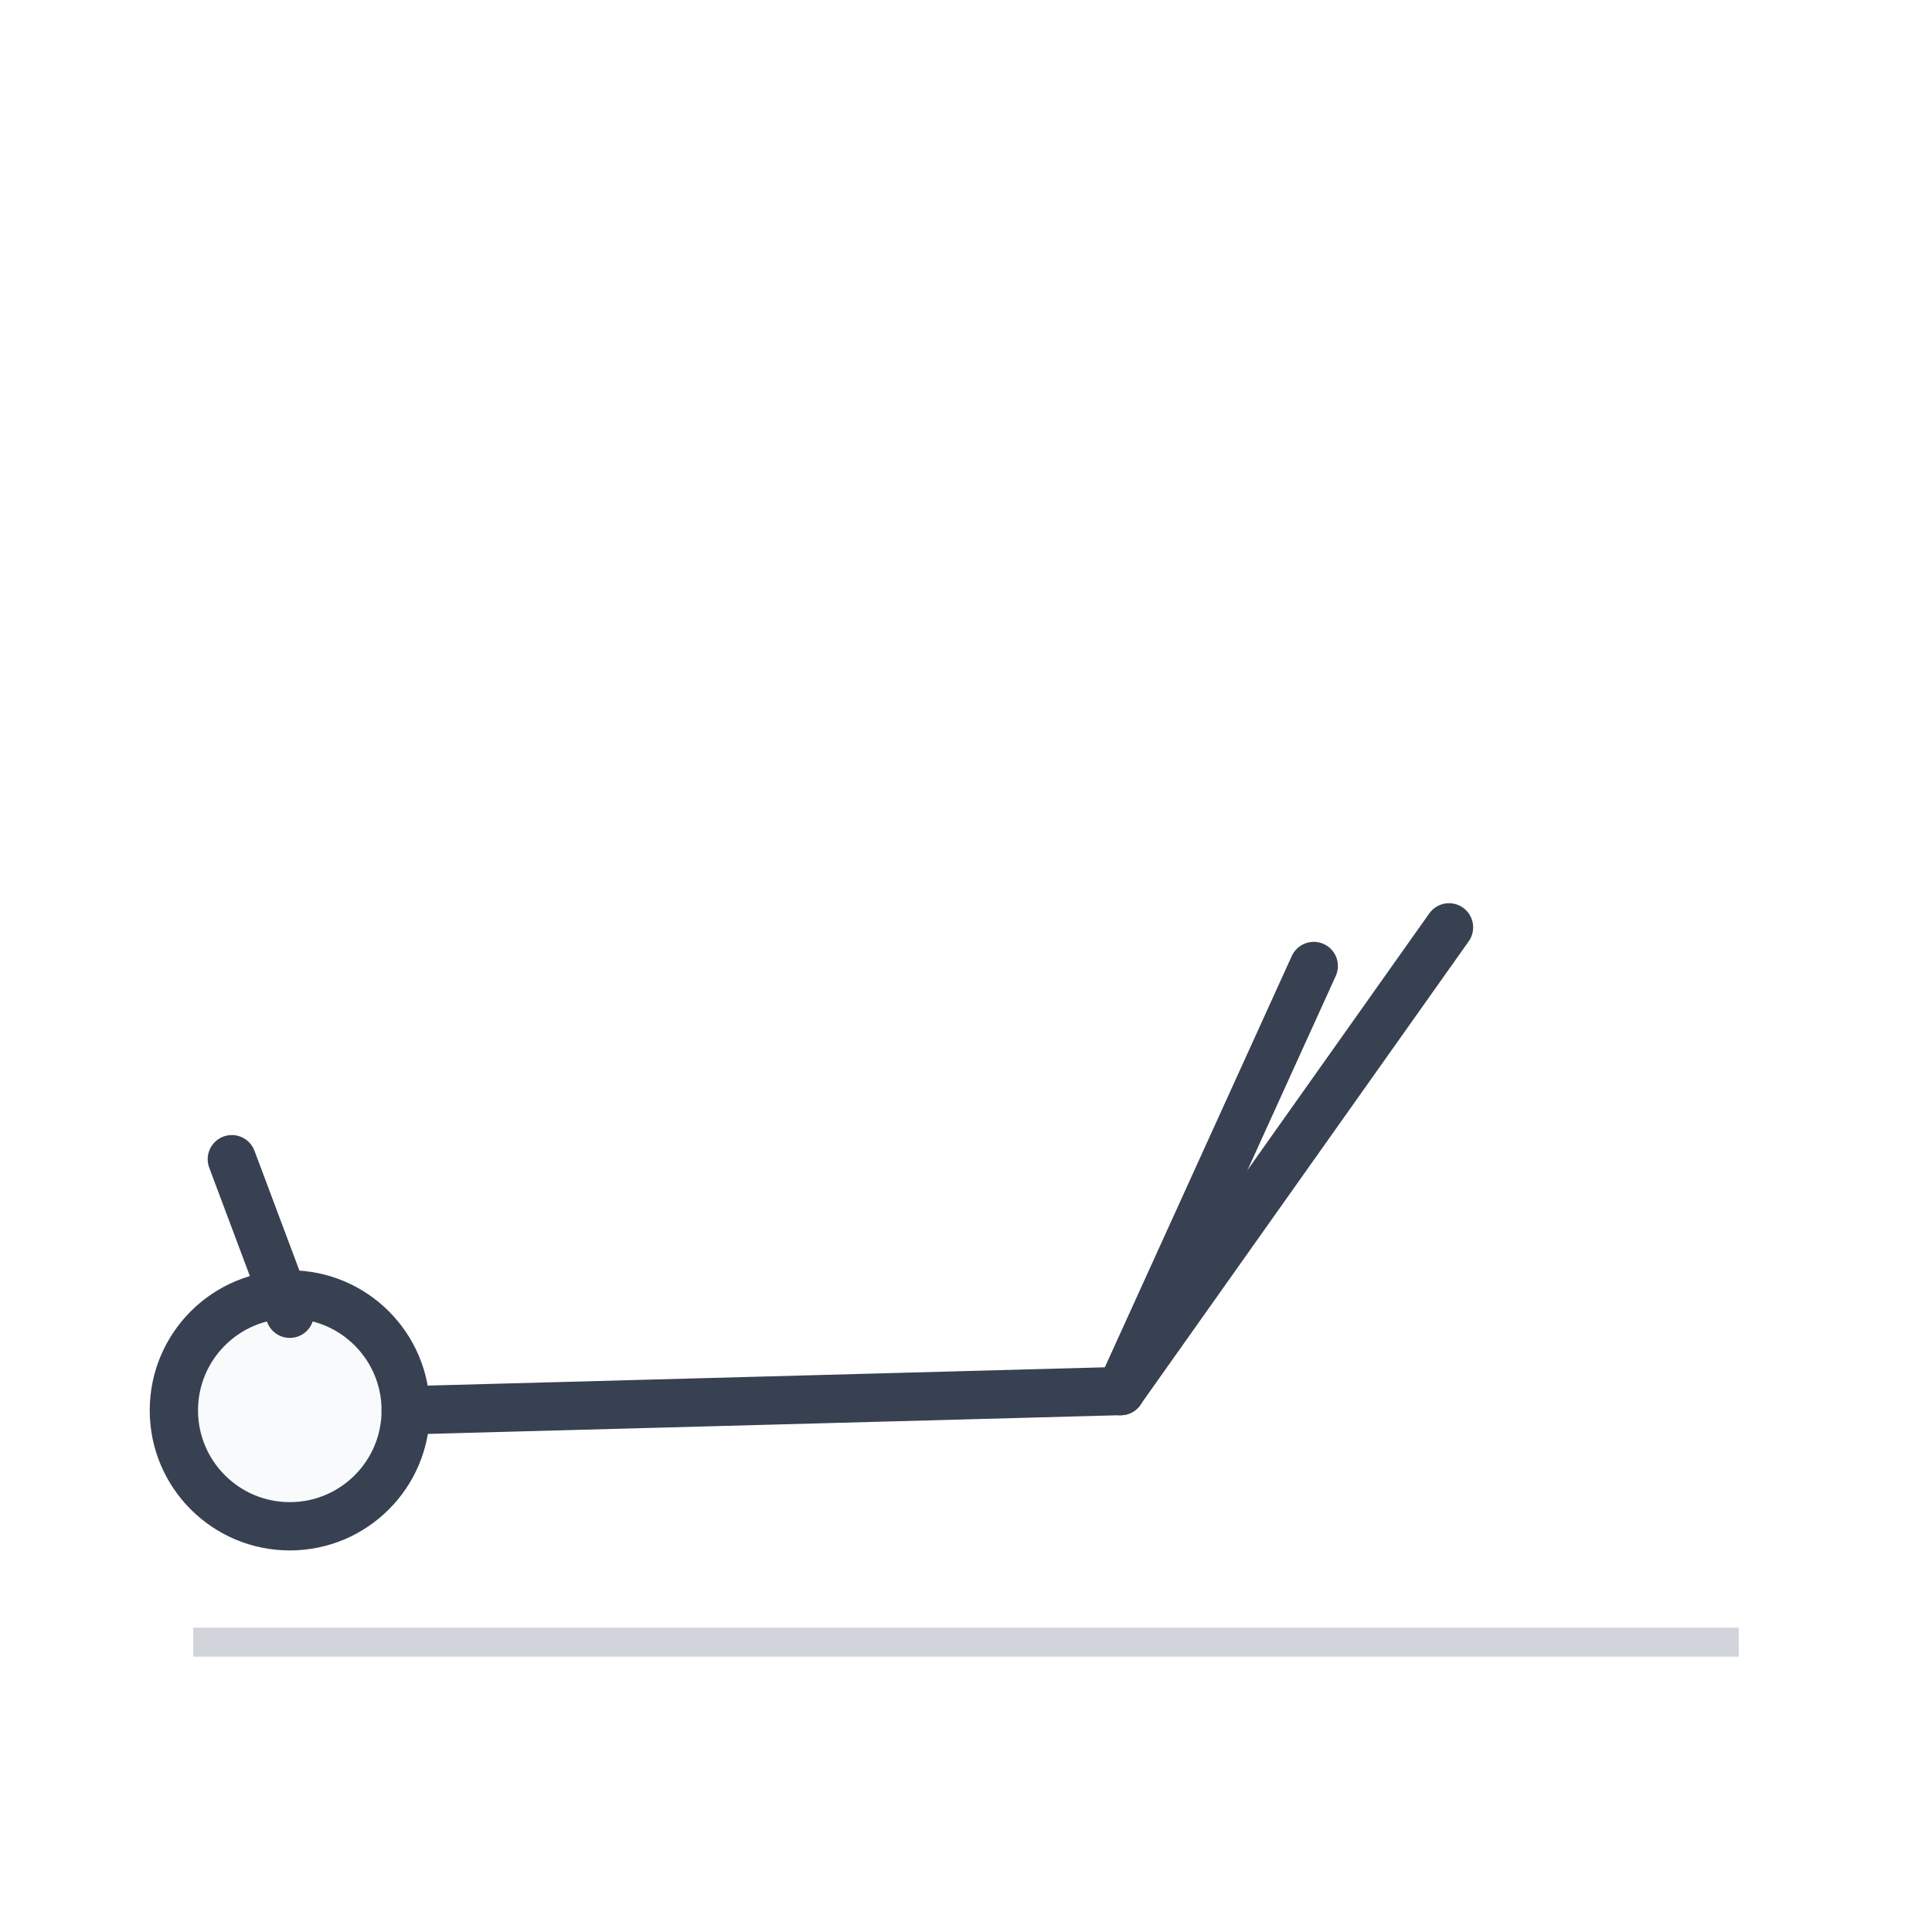
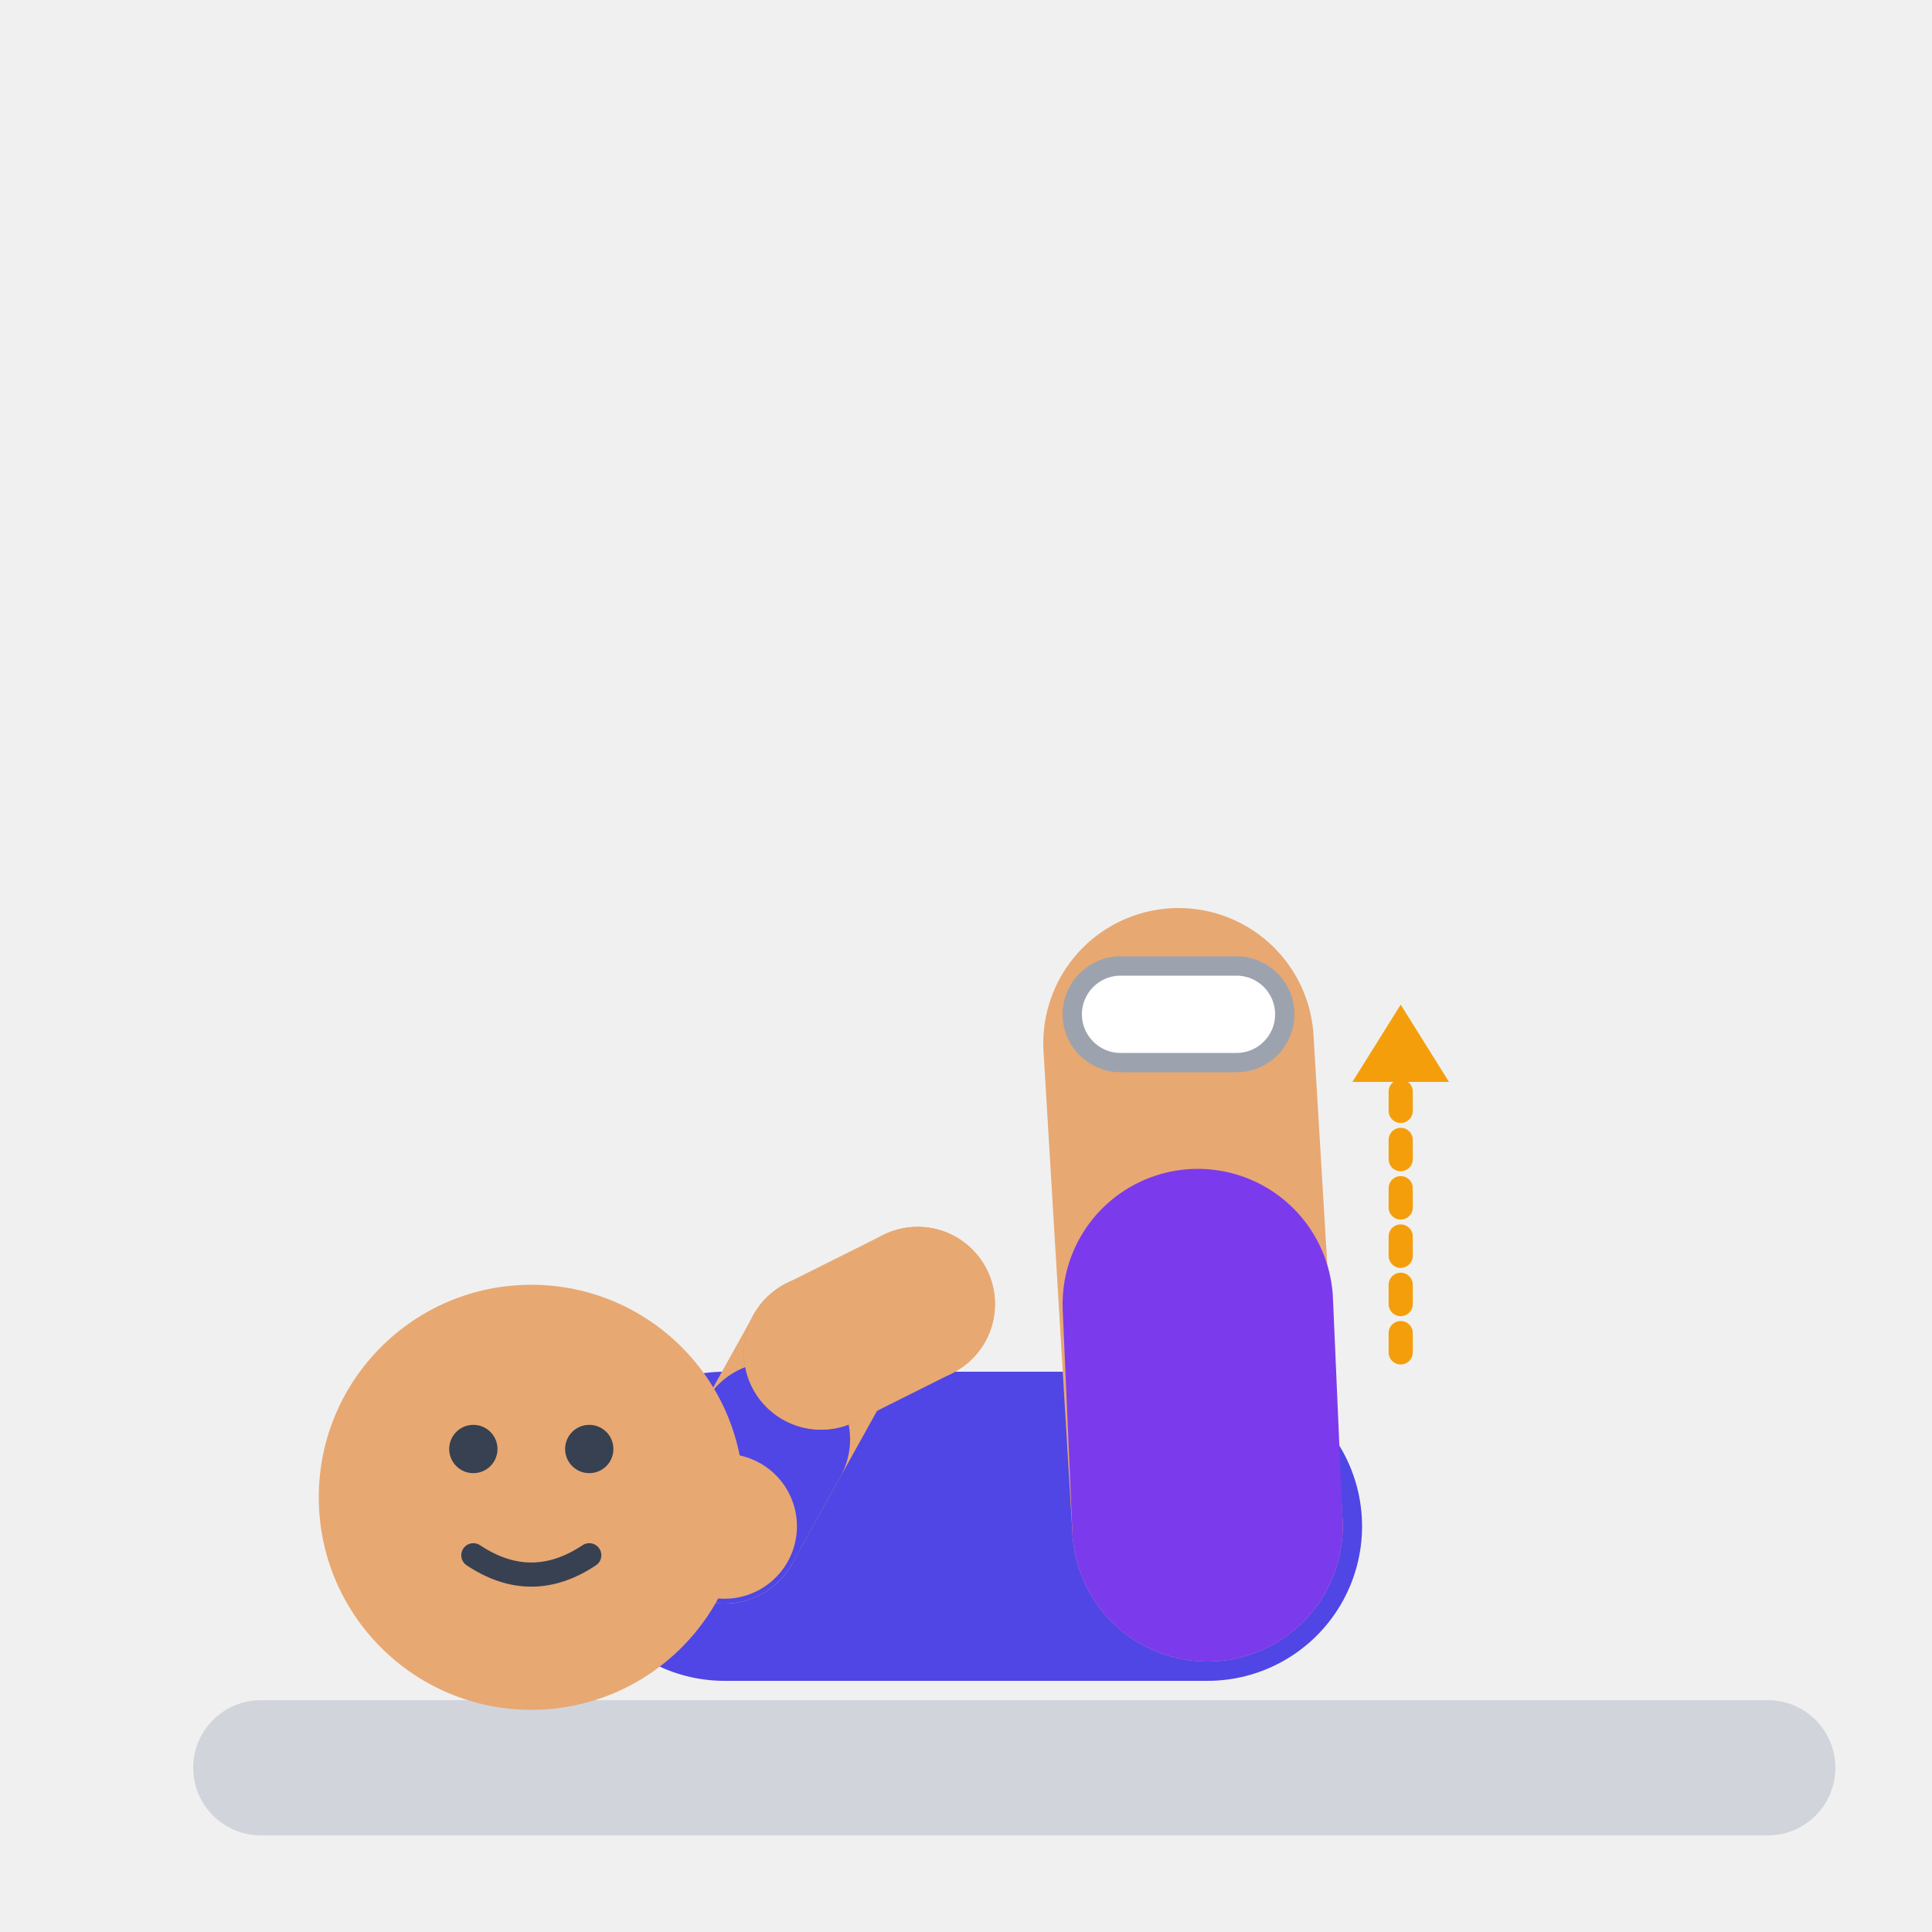
- <svg xmlns="http://www.w3.org/2000/svg" viewBox="0 0 100 100" width="100" height="100">
-   <rect width="100" height="100" fill="white" />
-   <line x1="10" y1="85" x2="90" y2="85" stroke="#d1d5db" stroke-width="1.5" />
-   <circle cx="15" cy="73" r="6" fill="#f9fafb" stroke="#374151" stroke-width="2.5" />
-   <line x1="21" y1="73" x2="58" y2="72" stroke="#374151" stroke-width="2.5" stroke-linecap="round" />
-   <line x1="15" y1="68" x2="12" y2="60" stroke="#374151" stroke-width="2.5" stroke-linecap="round" />
-   <line x1="58" y1="72" x2="68" y2="50" stroke="#374151" stroke-width="2.5" stroke-linecap="round" />
-   <line x1="58" y1="72" x2="75" y2="48" stroke="#374151" stroke-width="2.5" stroke-linecap="round" />
+ <svg xmlns="http://www.w3.org/2000/svg" viewBox="0 0 200 200" width="200" height="200">
+   <rect x="20" y="176" width="170" height="14" rx="7" fill="#D1D5DB" />
+   <line x1="75" y1="158" x2="125" y2="158" stroke="#4F46E5" stroke-width="32" stroke-linecap="round" />
+   <line x1="125" y1="158" x2="122" y2="108" stroke="#E8A872" stroke-width="28" stroke-linecap="round" />
+   <line x1="125" y1="158" x2="124" y2="135" stroke="#7C3AED" stroke-width="28" stroke-linecap="round" />
+   <rect x="111" y="100" width="22" height="10" rx="5" fill="#FFFFFF" stroke="#9CA3AF" stroke-width="2" />
+   <line x1="75" y1="158" x2="60" y2="150" stroke="#E8A872" stroke-width="16" stroke-linecap="round" />
+   <line x1="75" y1="158" x2="67" y2="154" stroke="#4F46E5" stroke-width="16" stroke-linecap="round" />
+   <circle cx="60" cy="150" r="8" fill="#E8A872" />
+   <line x1="75" y1="158" x2="85" y2="140" stroke="#E8A872" stroke-width="16" stroke-linecap="round" />
+   <line x1="75" y1="158" x2="80" y2="149" stroke="#4F46E5" stroke-width="16" stroke-linecap="round" />
+   <circle cx="85" cy="140" r="8" fill="#CF8E55" />
+   <line x1="85" y1="140" x2="95" y2="135" stroke="#E8A872" stroke-width="16" stroke-linecap="round" />
+   <circle cx="95" cy="135" r="8" fill="#E8A872" />
+   <line x1="75" y1="158" x2="66" y2="156" stroke="#E8A872" stroke-width="15" stroke-linecap="round" />
+   <circle cx="55" cy="155" r="22" fill="#E8A872" />
+   <circle cx="49" cy="150" r="2.5" fill="#374151" />
+   <circle cx="61" cy="150" r="2.5" fill="#374151" />
+   <path d="M49,161 Q55,165 61,161" stroke="#374151" stroke-width="2.5" fill="none" stroke-linecap="round" />
+   <path d="M145,140 L145,110" stroke="#F59E0B" stroke-width="2.5" stroke-linecap="round" stroke-dasharray="2,3" />
+   <polygon points="145,104 140,112 150,112" fill="#F59E0B" />
</svg>
